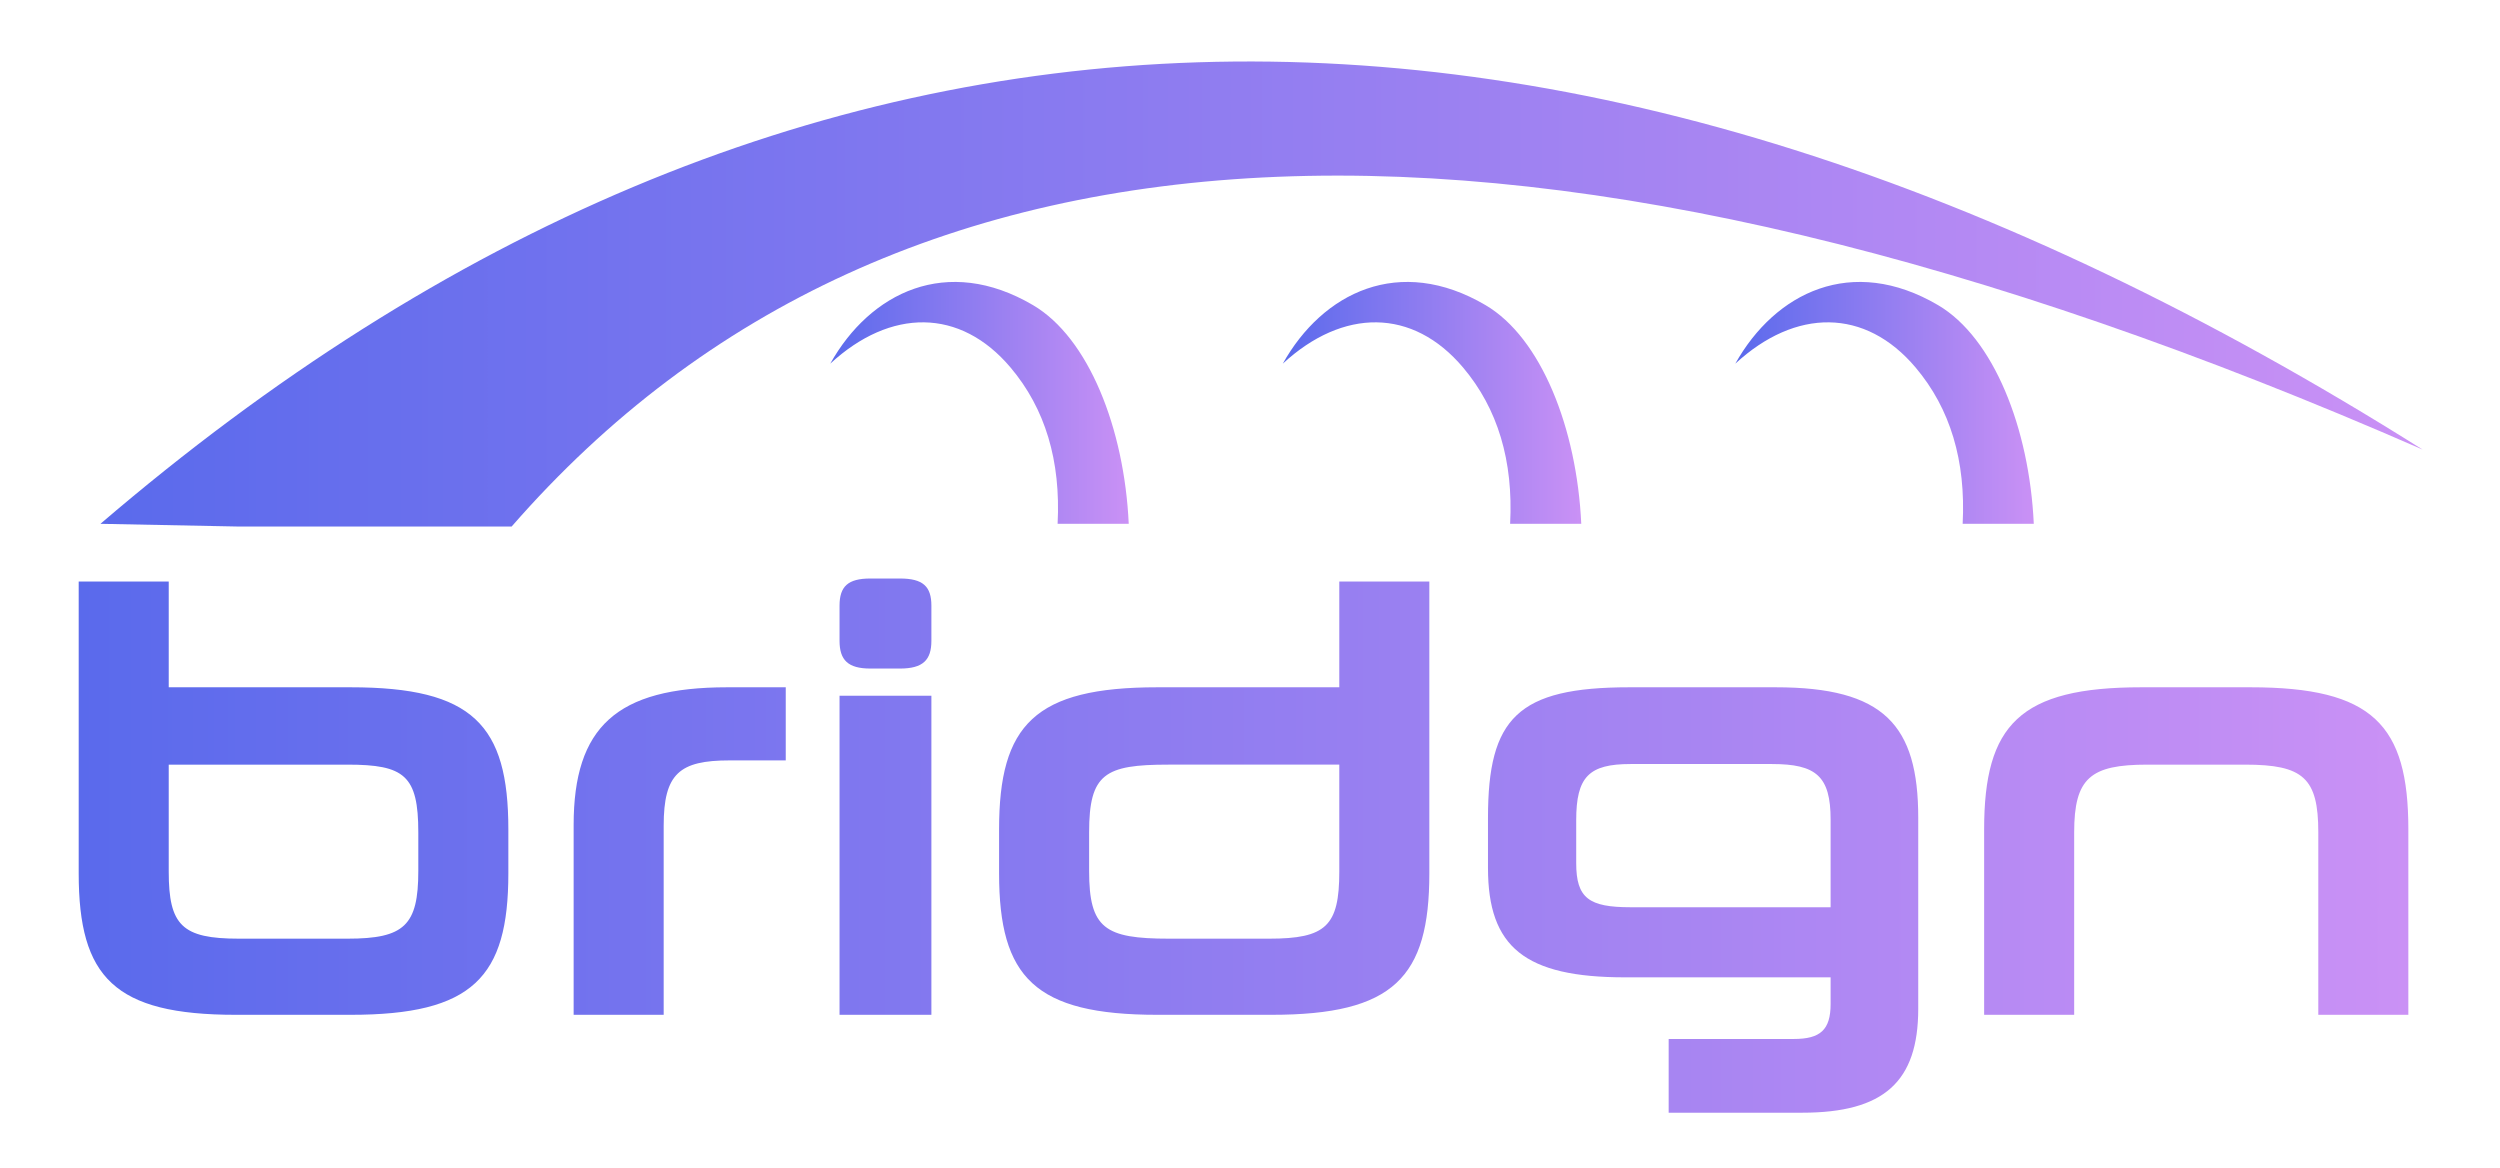
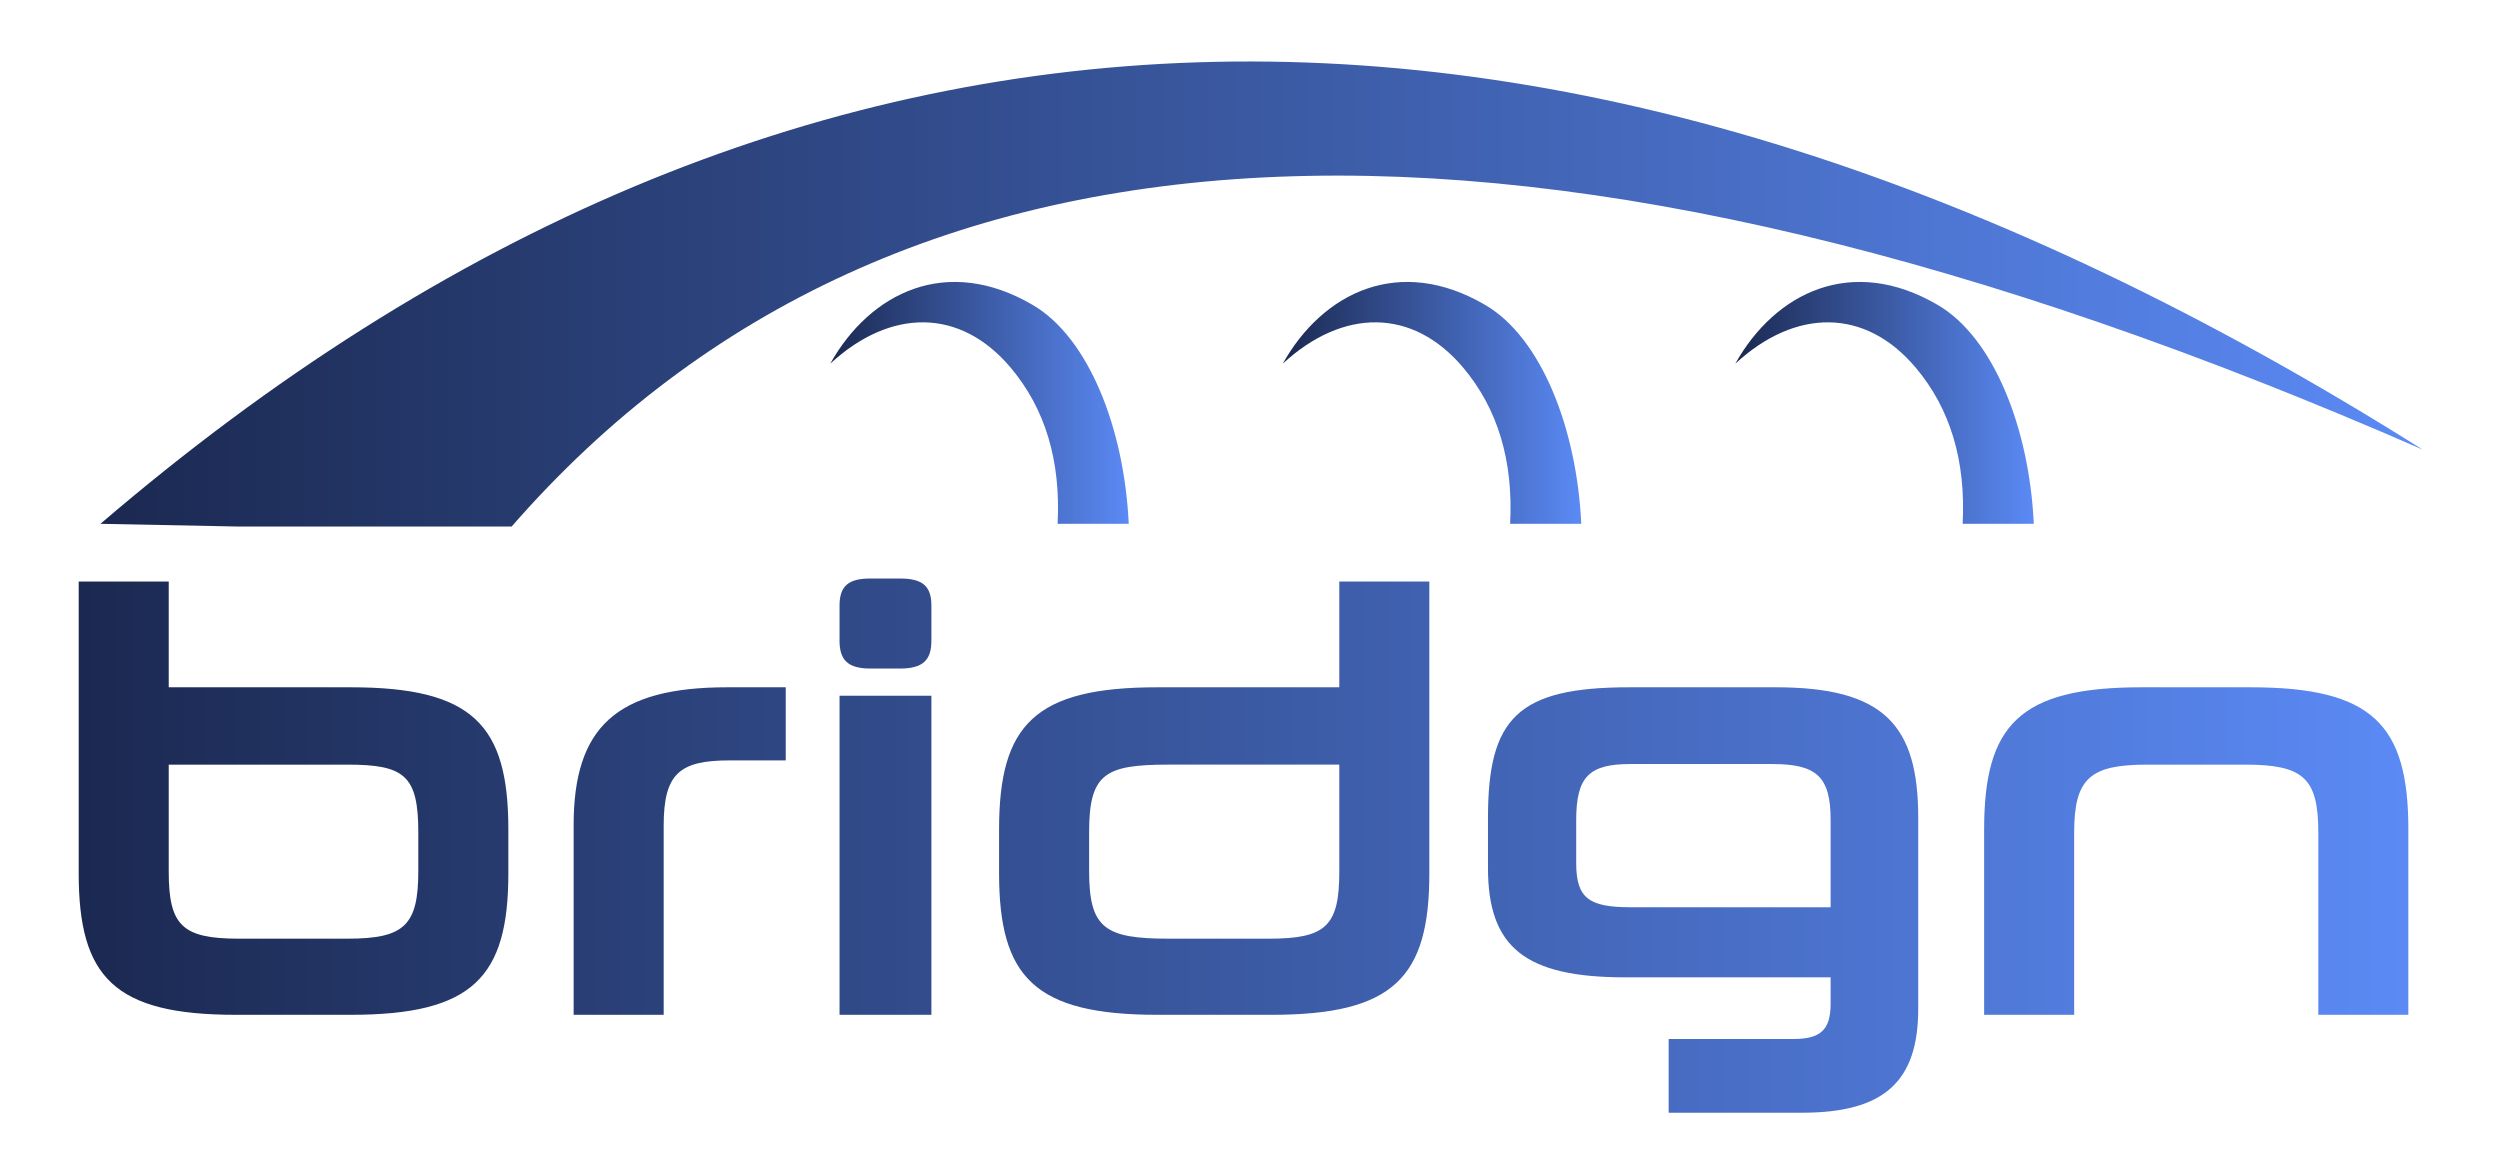
<svg xmlns="http://www.w3.org/2000/svg" xmlns:xlink="http://www.w3.org/1999/xlink" id="Layer_1" version="1.1" viewBox="0 0 1929.626 900.987">
  <defs>
    <style>
      .st0 {
        fill: url(#linear-gradient4);
      }

      .st1 {
        fill: url(#linear-gradient);
      }

      .st1, .st2, .st3, .st4 {
        fill-rule: evenodd;
      }

      .st2 {
        fill: url(#linear-gradient1);
      }

      .st3 {
        fill: url(#linear-gradient2);
      }

      .st4 {
        fill: url(#linear-gradient3);
      }
    </style>
    <linearGradient id="linear-gradient" x1="640.836" y1="310.959" x2="871.219" y2="310.959" gradientUnits="userSpaceOnUse">
-       <stop offset="0" stop-color="#5a6aec" />
-       <stop offset="1" stop-color="#ca91f5" />
+       <stop offset="0" stop-color="#1b2951" />
+       <stop offset="1" stop-color="#5b8af5" />
    </linearGradient>
    <linearGradient id="linear-gradient1" x1="990.117" x2="1220.499" xlink:href="#linear-gradient" />
    <linearGradient id="linear-gradient2" x1="1339.4" x2="1569.782" xlink:href="#linear-gradient" />
    <linearGradient id="linear-gradient3" x1="77.519" y1="226.921" x2="1869.963" y2="226.921" xlink:href="#linear-gradient" />
    <linearGradient id="linear-gradient4" x1="60.741" y1="652.683" x2="1858.882" y2="652.683" xlink:href="#linear-gradient" />
  </defs>
  <g>
    <path class="st1" d="M797.385,235.545c-66.498-39.111-125.761-9.814-156.549,45.151,46.482-42.892,100.266-43.173,139.231,3.057,26.688,31.649,38.773,71.839,36.245,120.555h54.906c-3.422-73.87-31.053-143.596-73.834-168.762Z" />
    <path class="st2" d="M1146.666,235.545c-66.498-39.111-125.767-9.814-156.549,45.151,46.483-42.892,100.266-43.173,139.231,3.057,26.689,31.649,38.773,71.839,36.25,120.555h54.902c-3.422-73.87-31.053-143.596-73.834-168.762Z" />
    <path class="st3" d="M1495.946,235.545c-66.496-39.111-125.765-9.814-156.546,45.151,46.483-42.892,100.263-43.173,139.233,3.057,26.688,31.649,38.771,71.839,36.245,120.555h54.904c-3.432-73.87-31.063-143.596-73.836-168.762Z" />
    <path class="st4" d="M1869.963,347.044C1206.905-70.65,609.424-51.563,77.519,404.307l105.023,2.072h212.385c296.62-340.093,788.274-359.896,1475.035-59.335Z" />
  </g>
  <path class="st0" d="M182.011,783.282c-93.75,0-121.269-28.918-121.269-109.142v-225.281h69.495v81.623h140.394c94.216,0,121.736,28.918,121.736,109.608v34.051c0,80.224-27.519,109.142-121.736,109.142h-88.62ZM322.869,642.424c0-43.844-10.726-52.24-54.57-52.24h-138.063v82.558c0,41.51,10.262,51.772,54.106,51.772h83.957c43.844,0,54.57-10.262,54.57-52.238v-29.851ZM442.763,783.282v-146.457c0-75.56,33.115-106.344,118.471-106.344h45.243v56.437h-43.377c-38.714,0-50.839,10.262-50.839,50.373v145.99h-69.498ZM671.785,516.022c-17.257,0-23.786-6.529-23.786-21.454v-27.053c0-14.925,6.529-20.99,23.786-20.99h22.856c17.724,0,24.255,6.065,24.255,20.99v27.053c0,14.925-6.531,21.454-24.255,21.454h-22.856ZM647.999,783.282v-246.269h70.897v246.269h-70.897ZM893.345,783.282c-94.685,0-122.202-28.918-122.202-109.142v-34.051c0-80.69,27.517-109.608,122.202-109.608h140.392v-81.623h69.498v225.281c0,80.224-27.519,109.142-121.736,109.142h-88.154ZM840.639,672.275c0,44.31,12.127,52.238,61.567,52.238h77.428c43.844,0,54.103-9.796,54.103-51.772v-82.558h-131.998c-48.974,0-61.101,6.998-61.101,52.24v29.851ZM1287.959,858.842v-56.904h96.548c20.524,0,28.452-6.995,28.452-27.053v-20.522h-158.582c-77.428,0-105.877-23.322-105.877-84.423v-38.711c0-76.959,22.853-100.748,109.142-100.748h112.873c83.49,0,110.077,28.918,110.077,100.748v147.389c0,56.435-26.587,80.224-89.553,80.224h-103.079ZM1412.959,632.628c0-33.582-11.192-42.911-45.243-42.911h-109.142c-32.183,0-41.978,9.796-41.978,43.377v33.115c0,27.053,9.796,34.048,41.978,34.048h154.385v-67.63ZM1789.385,783.282v-140.858c0-41.978-11.661-52.24-56.437-52.24h-75.56c-43.844,0-56.437,10.262-56.437,52.24v140.858h-69.495v-143.192c0-80.69,27.519-109.608,121.269-109.608h84.423c94.216,0,121.736,28.918,121.736,109.608v143.192h-69.498Z" />
</svg>
